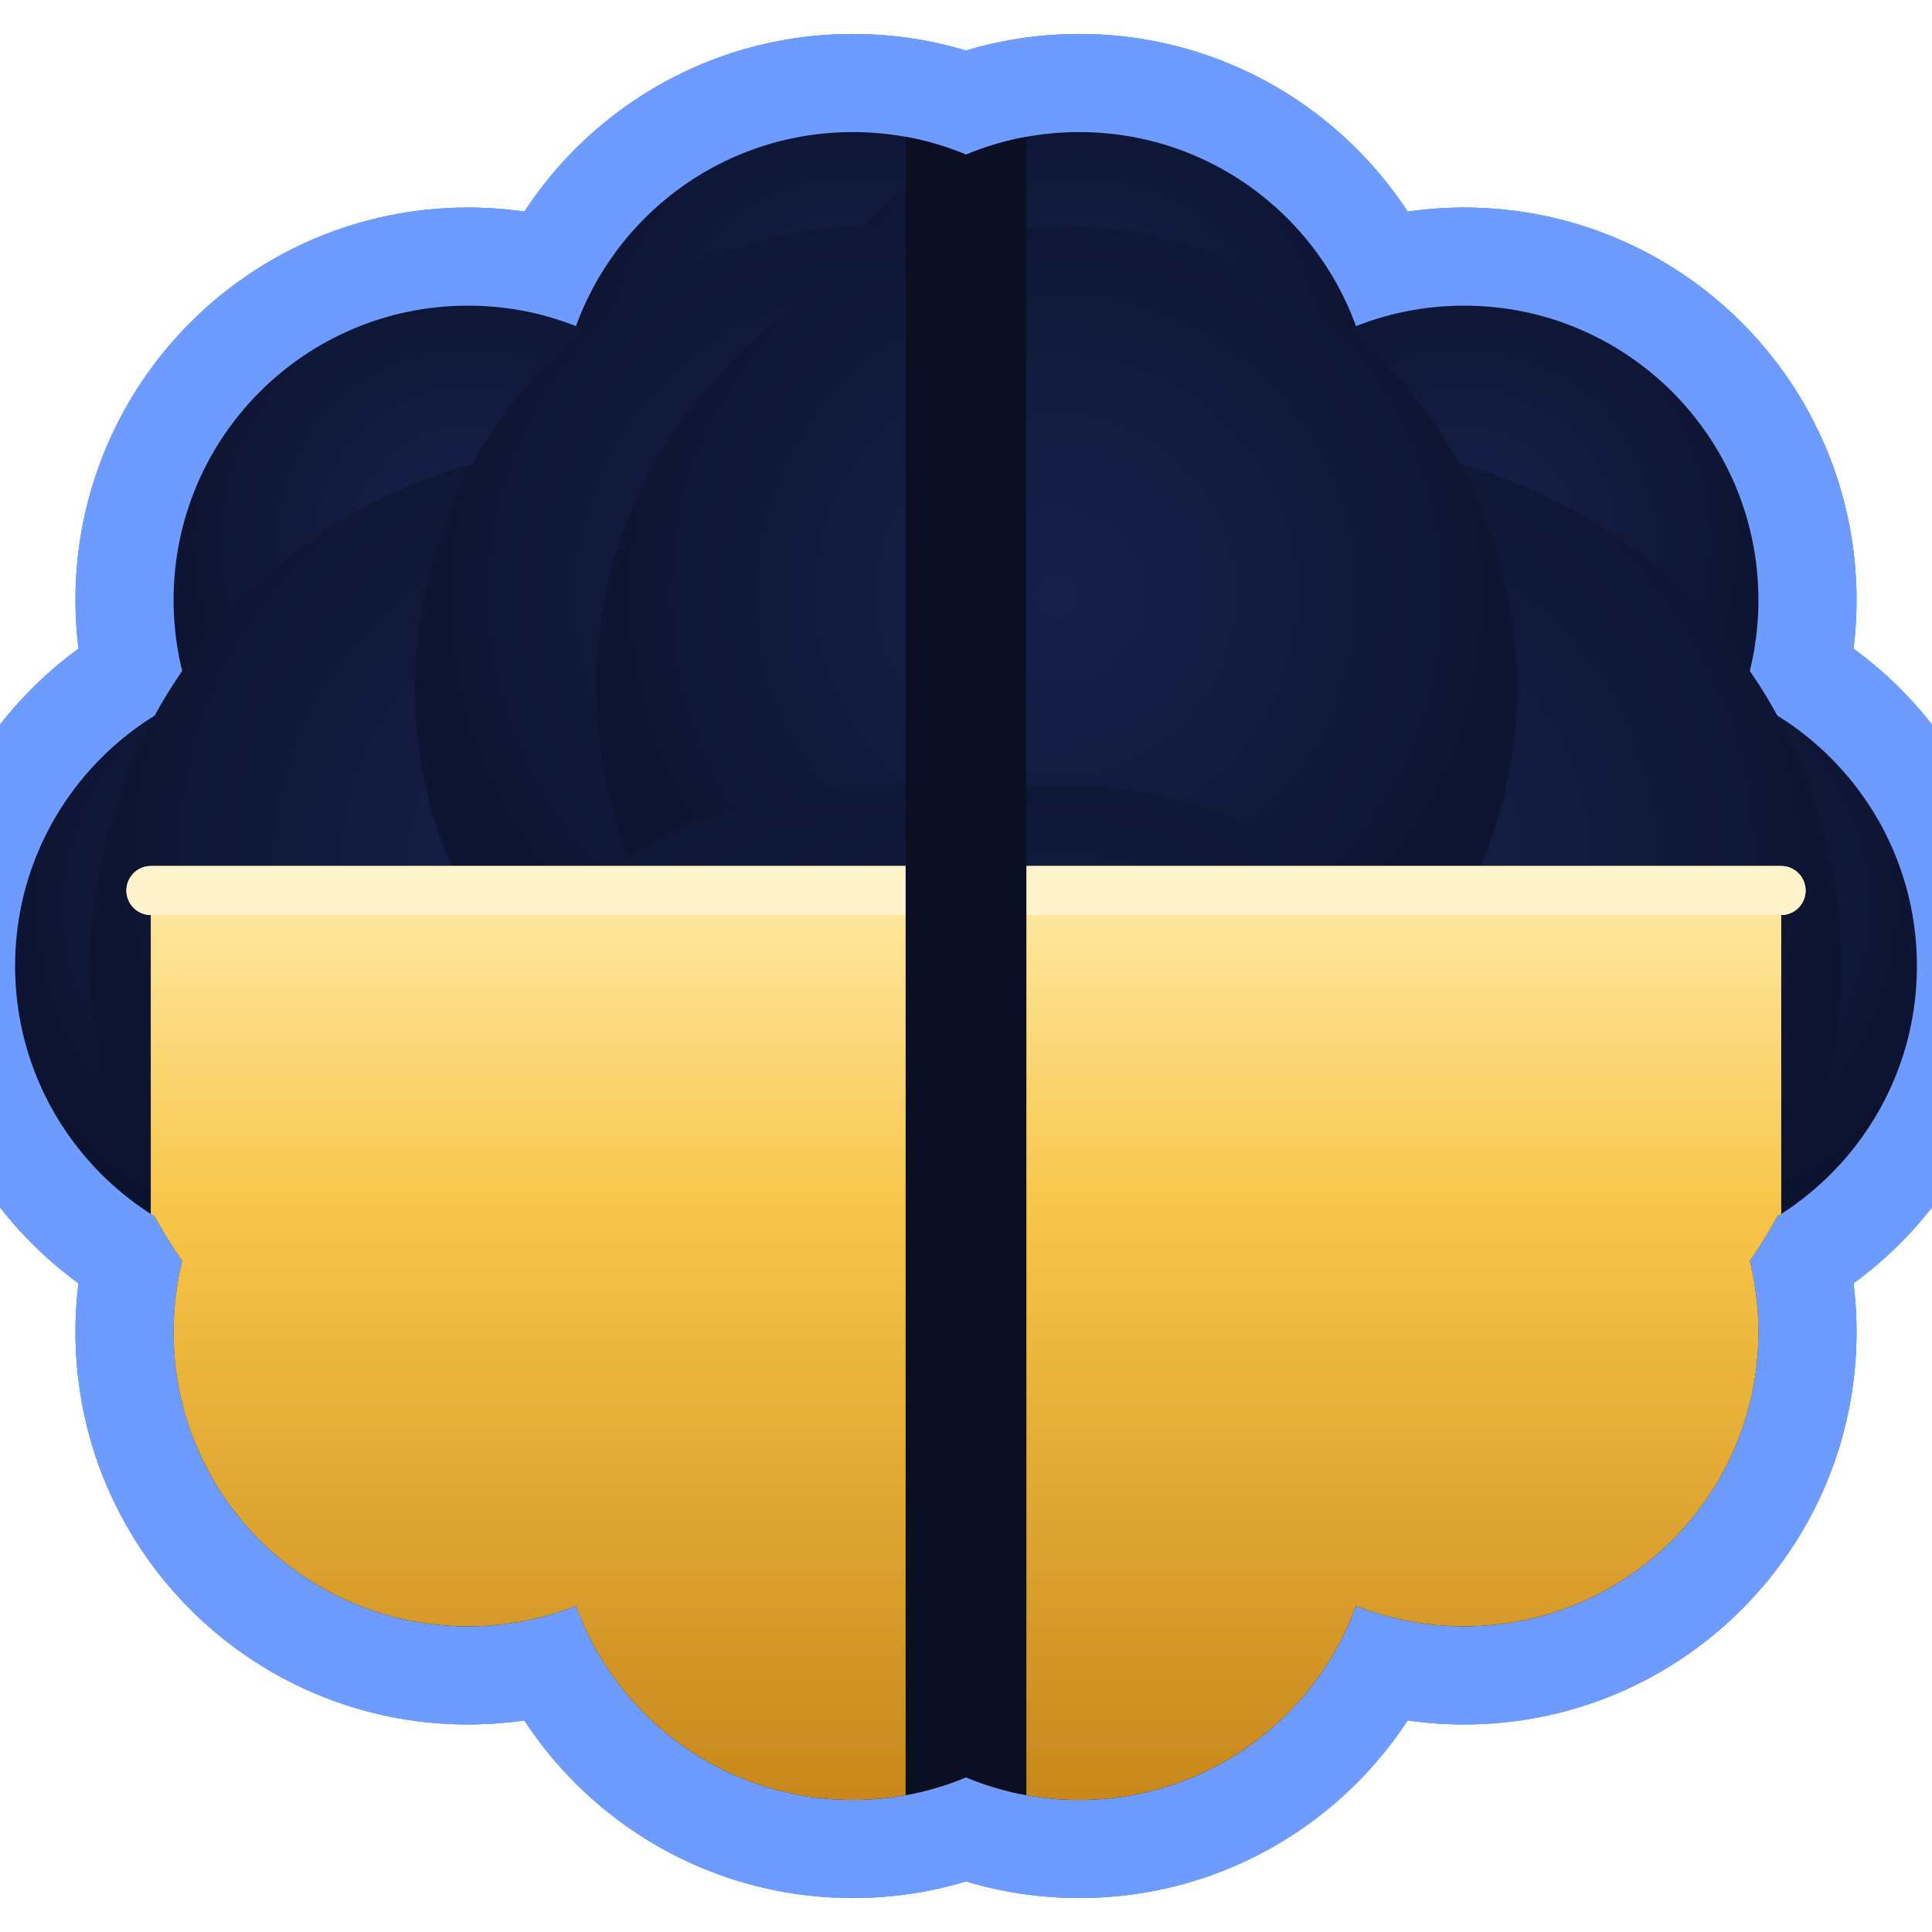
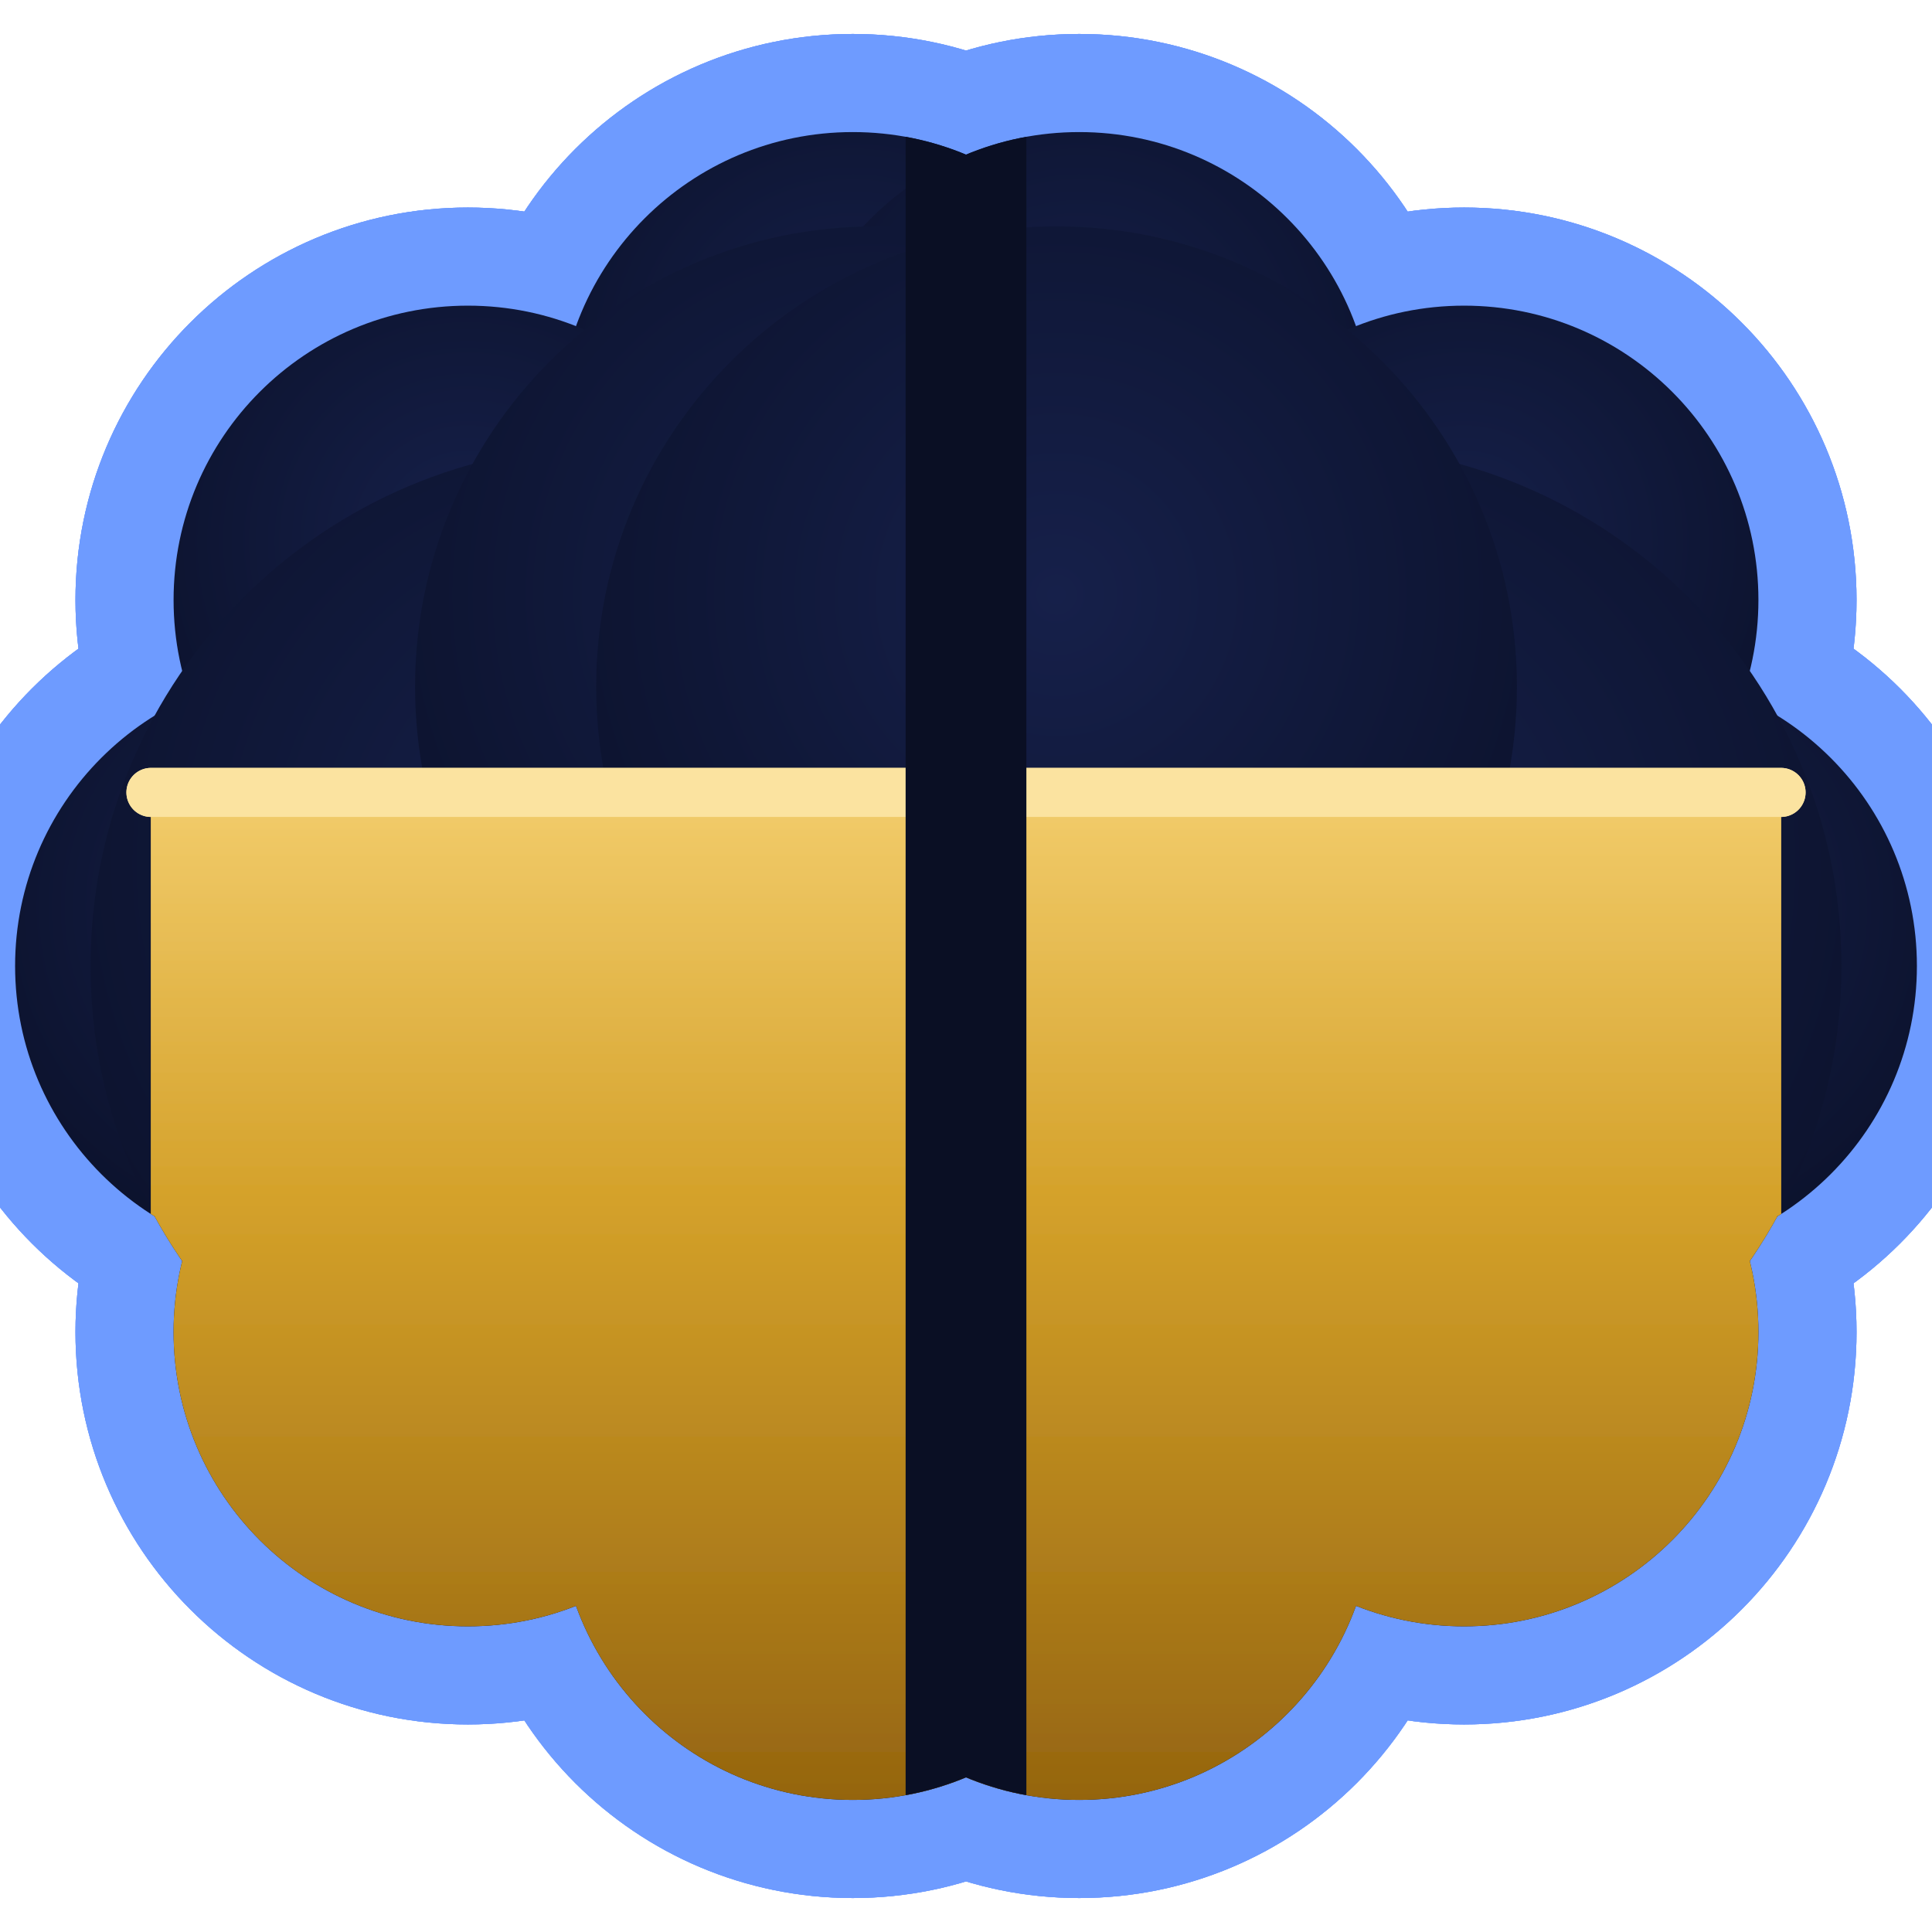
<svg xmlns="http://www.w3.org/2000/svg" width="512" height="512" viewBox="0 0 512 512">
  <defs>
    <radialGradient id="bg" cx="50%" cy="36%" r="78%">
      <stop offset="0" stop-color="#1D2A6B" />
      <stop offset=".6" stop-color="#0E1638" />
      <stop offset="1" stop-color="#060914" />
    </radialGradient>
    <linearGradient id="gold" x1="0" y1="0" x2="0" y2="1">
-       <stop offset="0" stop-color="#FFE9A3" />
-       <stop offset=".35" stop-color="#F7C548" />
-       <stop offset="1" stop-color="#C7861B" />
+       <stop offset="0" stop-color="#F2CC6B" />
+       <stop offset=".4" stop-color="#D4A12A" />
+       <stop offset="1" stop-color="#94640F" />
    </linearGradient>
    <radialGradient id="empty" cx="50%" cy="40%" r="70%">
      <stop offset="0" stop-color="#16204A" />
      <stop offset="1" stop-color="#0A1028" />
    </radialGradient>
    <clipPath id="brain">
      <circle cx="226" cy="113" r="78" />
      <circle cx="286" cy="113" r="78" />
      <circle cx="124" cy="159" r="78" />
      <circle cx="388" cy="159" r="78" />
      <circle cx="82" cy="256" r="78" />
      <circle cx="430" cy="256" r="78" />
      <circle cx="124" cy="353" r="78" />
      <circle cx="388" cy="353" r="78" />
      <circle cx="226" cy="399" r="78" />
      <circle cx="286" cy="399" r="78" />
      <circle cx="162" cy="256" r="138" />
      <circle cx="350" cy="256" r="138" />
      <circle cx="232" cy="182" r="122" />
      <circle cx="280" cy="182" r="122" />
      <circle cx="232" cy="330" r="122" />
      <circle cx="280" cy="330" r="122" />
    </clipPath>
    <filter id="glow" x="-30%" y="-30%" width="160%" height="160%">
      <feGaussianBlur stdDeviation="0.01" result="b" />
      <feMerge>
        <feMergeNode in="b" />
        <feMergeNode in="b" />
        <feMergeNode in="SourceGraphic" />
      </feMerge>
    </filter>
    <filter id="goldglow" x="-30%" y="-30%" width="160%" height="160%">
      <feGaussianBlur stdDeviation="0.016" result="b" />
      <feMerge>
        <feMergeNode in="b" />
        <feMergeNode in="SourceGraphic" />
      </feMerge>
    </filter>
  </defs>
  <g filter="url(#glow)">
    <circle cx="226" cy="113" r="78" fill="#6E9BFF" stroke="#6E9BFF" stroke-width="52" />
    <circle cx="286" cy="113" r="78" fill="#6E9BFF" stroke="#6E9BFF" stroke-width="52" />
    <circle cx="124" cy="159" r="78" fill="#6E9BFF" stroke="#6E9BFF" stroke-width="52" />
    <circle cx="388" cy="159" r="78" fill="#6E9BFF" stroke="#6E9BFF" stroke-width="52" />
    <circle cx="82" cy="256" r="78" fill="#6E9BFF" stroke="#6E9BFF" stroke-width="52" />
    <circle cx="430" cy="256" r="78" fill="#6E9BFF" stroke="#6E9BFF" stroke-width="52" />
    <circle cx="124" cy="353" r="78" fill="#6E9BFF" stroke="#6E9BFF" stroke-width="52" />
    <circle cx="388" cy="353" r="78" fill="#6E9BFF" stroke="#6E9BFF" stroke-width="52" />
    <circle cx="226" cy="399" r="78" fill="#6E9BFF" stroke="#6E9BFF" stroke-width="52" />
    <circle cx="286" cy="399" r="78" fill="#6E9BFF" stroke="#6E9BFF" stroke-width="52" />
    <circle cx="162" cy="256" r="138" fill="#6E9BFF" stroke="#6E9BFF" stroke-width="52" />
    <circle cx="350" cy="256" r="138" fill="#6E9BFF" stroke="#6E9BFF" stroke-width="52" />
    <circle cx="232" cy="182" r="122" fill="#6E9BFF" stroke="#6E9BFF" stroke-width="52" />
    <circle cx="280" cy="182" r="122" fill="#6E9BFF" stroke="#6E9BFF" stroke-width="52" />
    <circle cx="232" cy="330" r="122" fill="#6E9BFF" stroke="#6E9BFF" stroke-width="52" />
    <circle cx="280" cy="330" r="122" fill="#6E9BFF" stroke="#6E9BFF" stroke-width="52" />
  </g>
  <circle cx="226" cy="113" r="78" fill="url(#empty)" />
  <circle cx="286" cy="113" r="78" fill="url(#empty)" />
  <circle cx="124" cy="159" r="78" fill="url(#empty)" />
  <circle cx="388" cy="159" r="78" fill="url(#empty)" />
  <circle cx="82" cy="256" r="78" fill="url(#empty)" />
  <circle cx="430" cy="256" r="78" fill="url(#empty)" />
  <circle cx="124" cy="353" r="78" fill="url(#empty)" />
  <circle cx="388" cy="353" r="78" fill="url(#empty)" />
  <circle cx="226" cy="399" r="78" fill="url(#empty)" />
  <circle cx="286" cy="399" r="78" fill="url(#empty)" />
  <circle cx="162" cy="256" r="138" fill="url(#empty)" />
  <circle cx="350" cy="256" r="138" fill="url(#empty)" />
  <circle cx="232" cy="182" r="122" fill="url(#empty)" />
  <circle cx="280" cy="182" r="122" fill="url(#empty)" />
  <circle cx="232" cy="330" r="122" fill="url(#empty)" />
  <circle cx="280" cy="330" r="122" fill="url(#empty)" />
  <g clip-path="url(#brain)" filter="url(#goldglow)">
-     <path d="M40,236 L472,236 L472,480 L40,480 Z" fill="url(#gold)" />
-     <path d="M40,236 L472,236" fill="none" stroke="#FFF4CC" stroke-width="13" stroke-linecap="round" />
+     <path d="M40,210 L472,210 L472,480 L40,480 Z" fill="url(#gold)" />
+     <path d="M40,210 L472,210" fill="none" stroke="#FBE3A0" stroke-width="13" stroke-linecap="round" />
  </g>
  <rect x="240" y="0" width="32" height="512" fill="#0A0F24" clip-path="url(#brain)" />
</svg>
